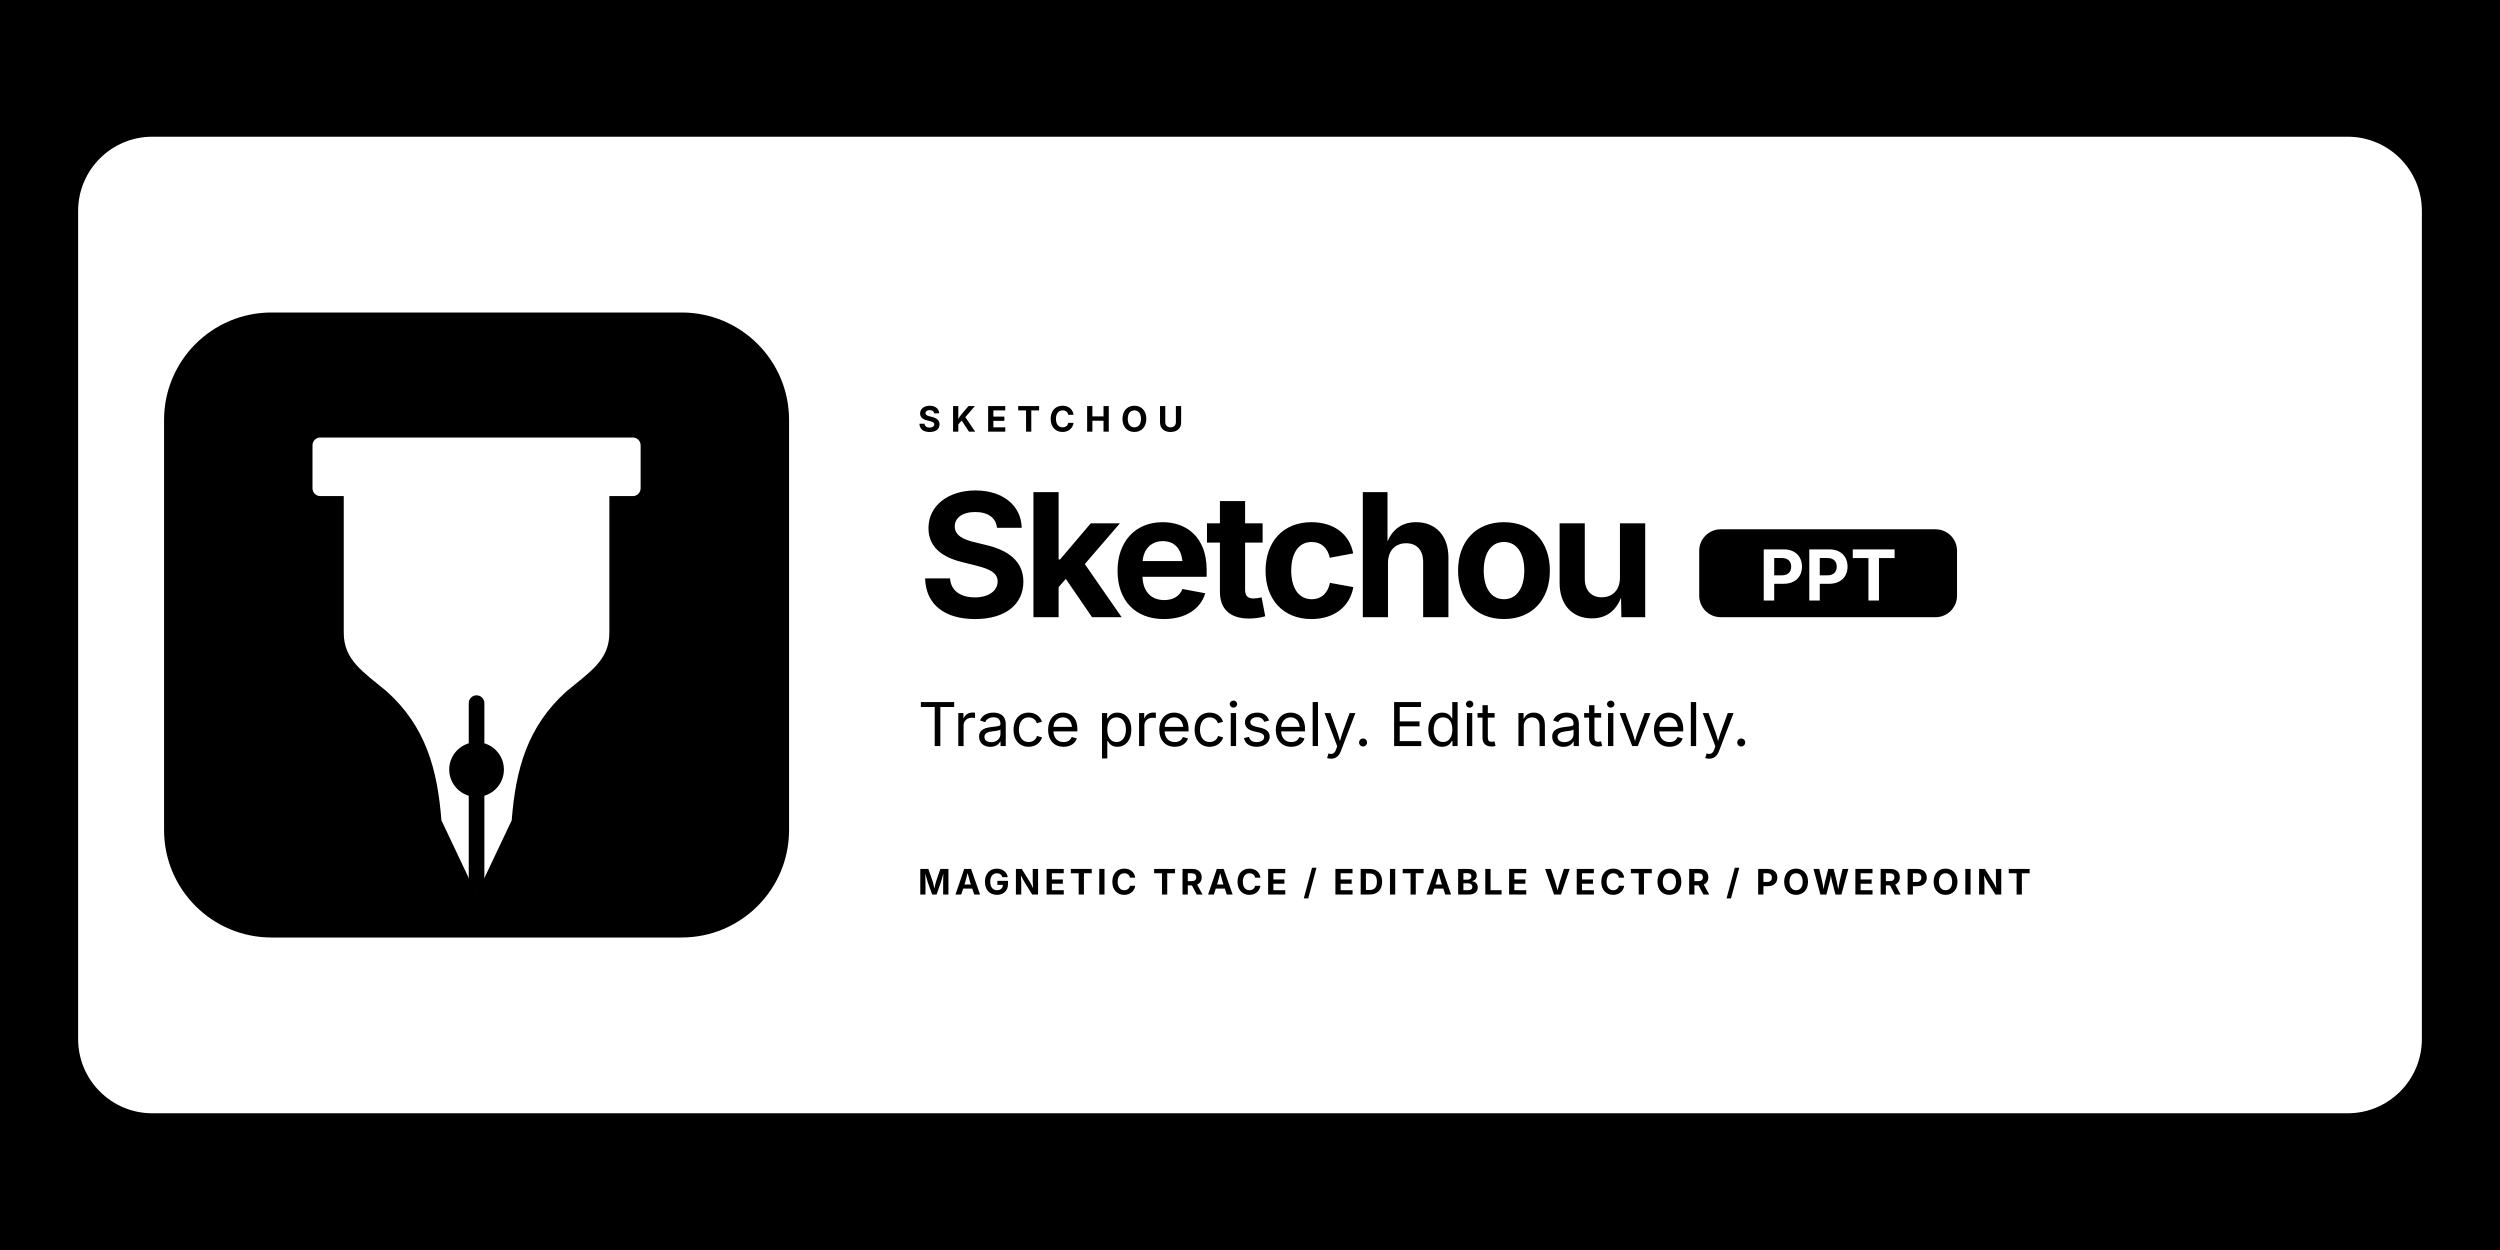
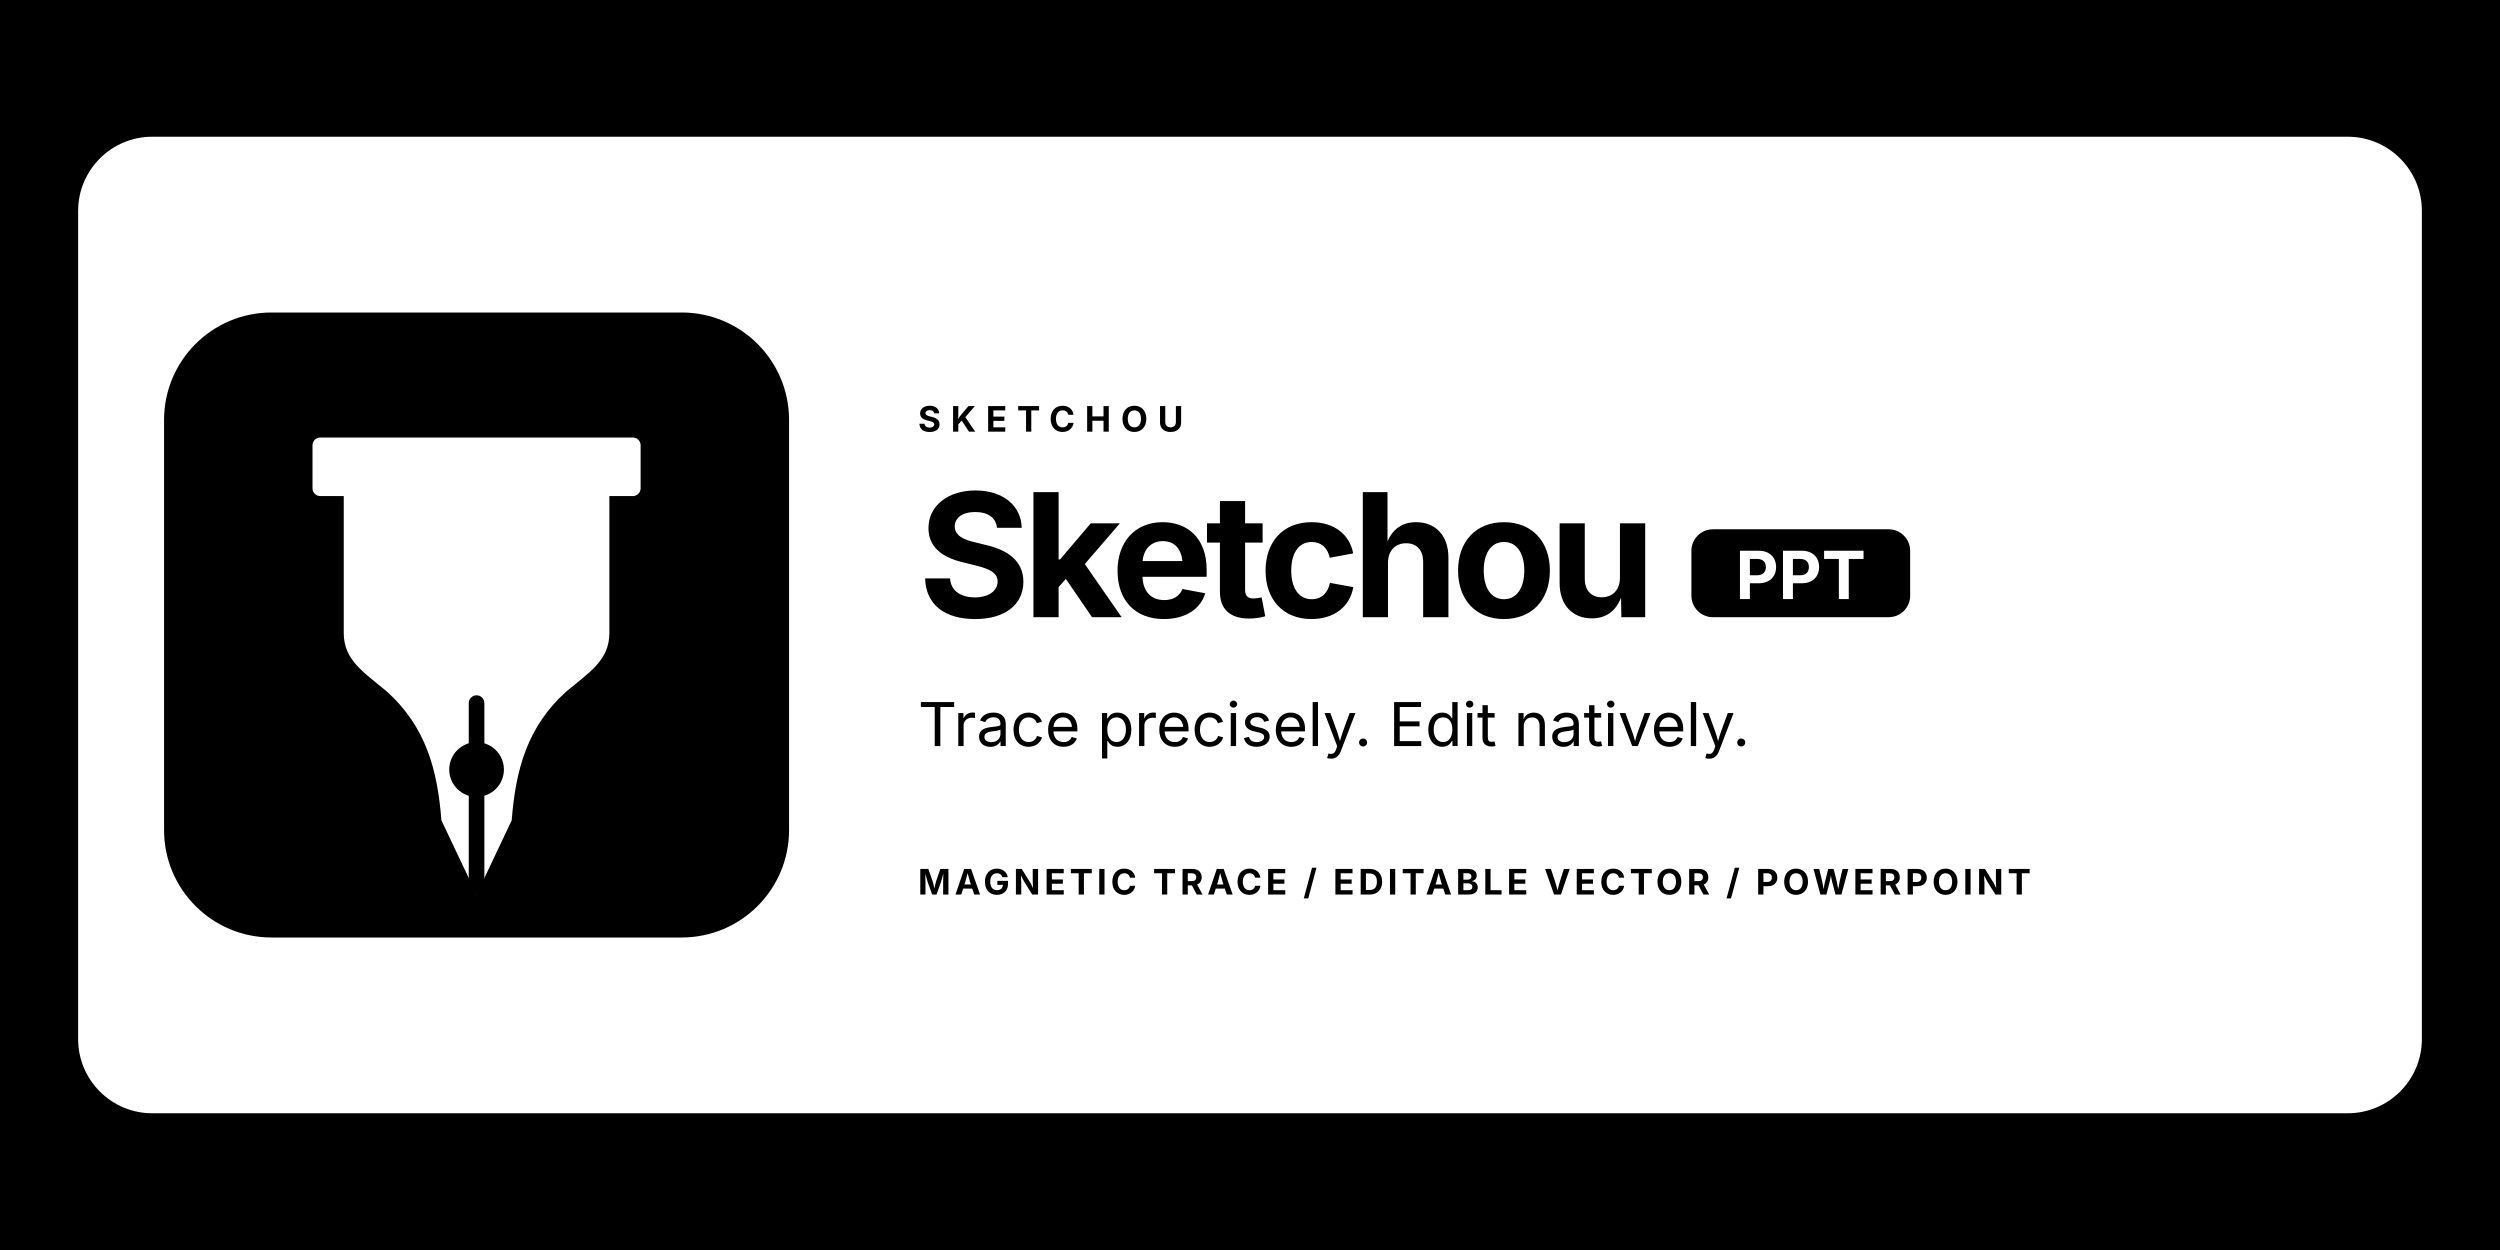
<svg xmlns="http://www.w3.org/2000/svg" viewBox="0 0 1280 640" role="img" aria-labelledby="title desc">
  <rect width="1280" height="640" fill="#000" />
  <rect x="40" y="70" width="1200" height="500" rx="38" fill="#fff" />
  <rect x="84" y="160" width="320" height="320" rx="55" fill="#000" />
  <g transform="translate(84 160) scale(2)" fill="#fff">
    <rect x="38" y="32" width="84" height="15" rx="2" />
    <path d="M46 44h68v38c0 7-5 10-11 15-10 9-13 20-14 33l-9 19-9-19c-1-13-4-24-14-33-6-5-11-8-11-15z" />
  </g>
  <g transform="translate(84 160) scale(2)" fill="#000">
    <rect x="78" y="98" width="4" height="51" rx="2" />
    <circle cx="80" cy="117" r="7" />
  </g>
  <text x="470" y="221" font-family="Segoe UI,Inter,Arial,sans-serif" font-size="18" font-weight="700" letter-spacing="5" fill="#000">SKETCHOU</text>
  <text x="470" y="316" font-family="Segoe UI,Inter,Arial,sans-serif" font-size="88" font-weight="700" letter-spacing="-4" fill="#000">Sketchou</text>
-   <rect x="870" y="271" width="132" height="45" rx="11" fill="#000" />
-   <text x="936" y="294" text-anchor="middle" dominant-baseline="middle" font-family="Segoe UI,Inter,Arial,sans-serif" font-size="36" font-weight="700" fill="#fff">PPT</text>
+   <rect x="866" y="271" width="112" height="45" rx="11" fill="#000" />
+   <text x="922" y="294" text-anchor="middle" dominant-baseline="middle" font-family="Segoe UI,Inter,Arial,sans-serif" font-size="34" font-weight="700" fill="#fff">PPT</text>
  <text x="470" y="382" font-family="Segoe UI,Inter,Arial,sans-serif" font-size="31" fill="#000">Trace precisely. Edit natively.</text>
  <text x="470" y="458" font-family="Segoe UI,Inter,Arial,sans-serif" font-size="18" font-weight="700" letter-spacing="2" fill="#000">MAGNETIC TRACE  /  EDITABLE VECTOR  /  POWERPOINT</text>
</svg>
